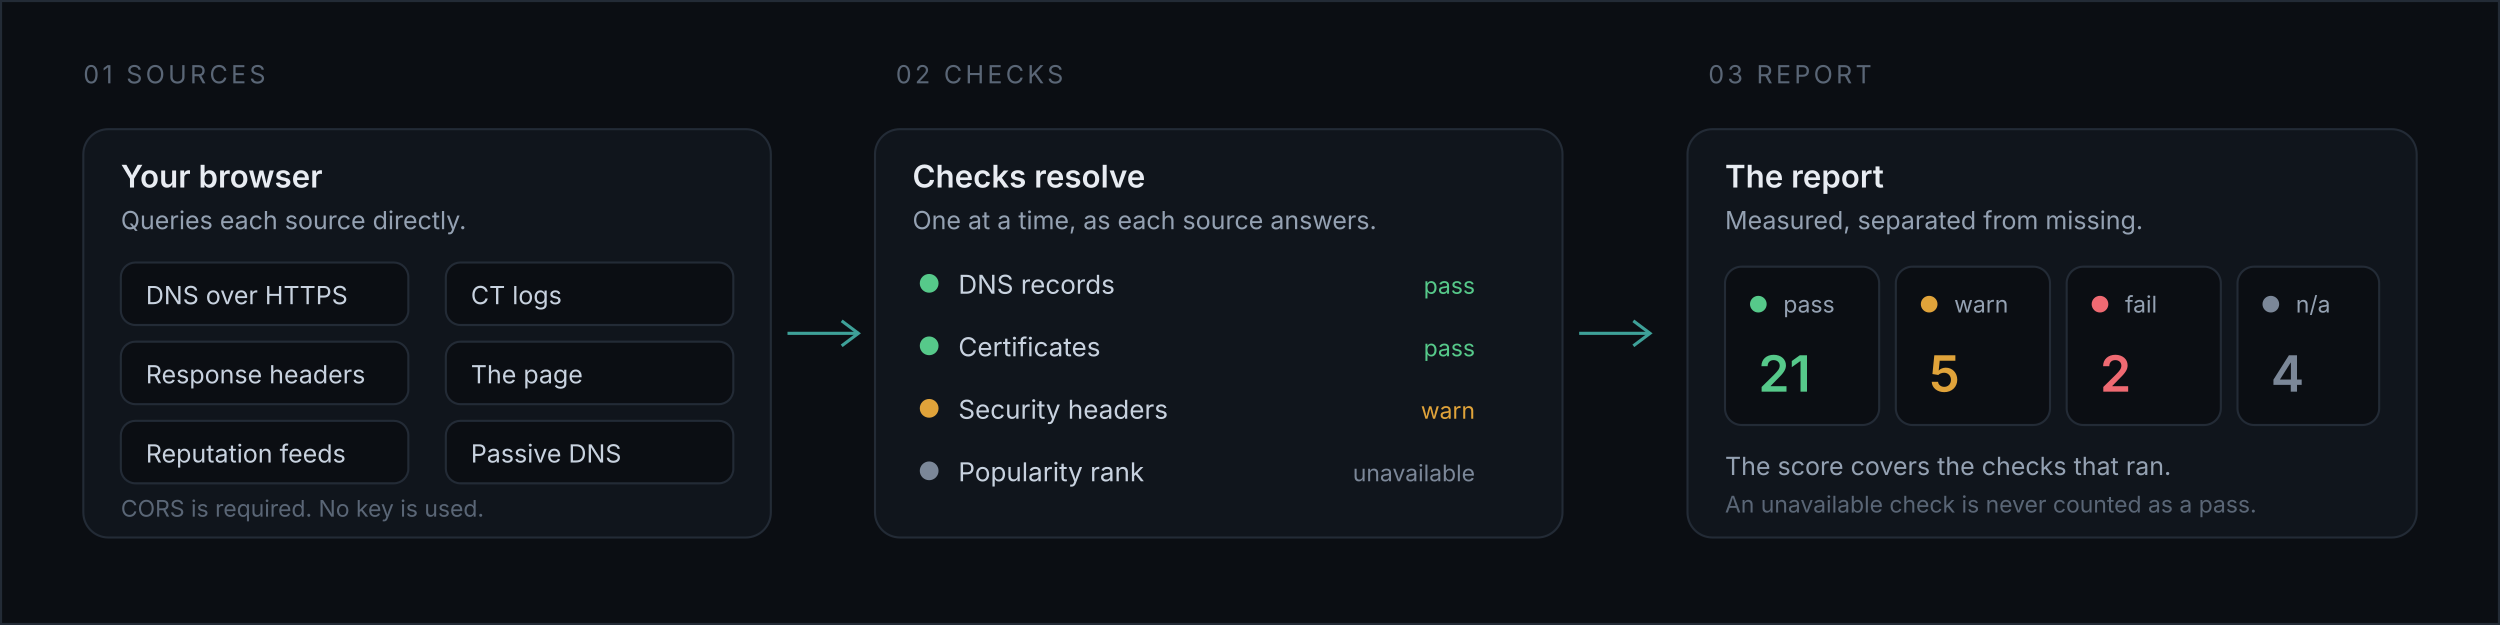
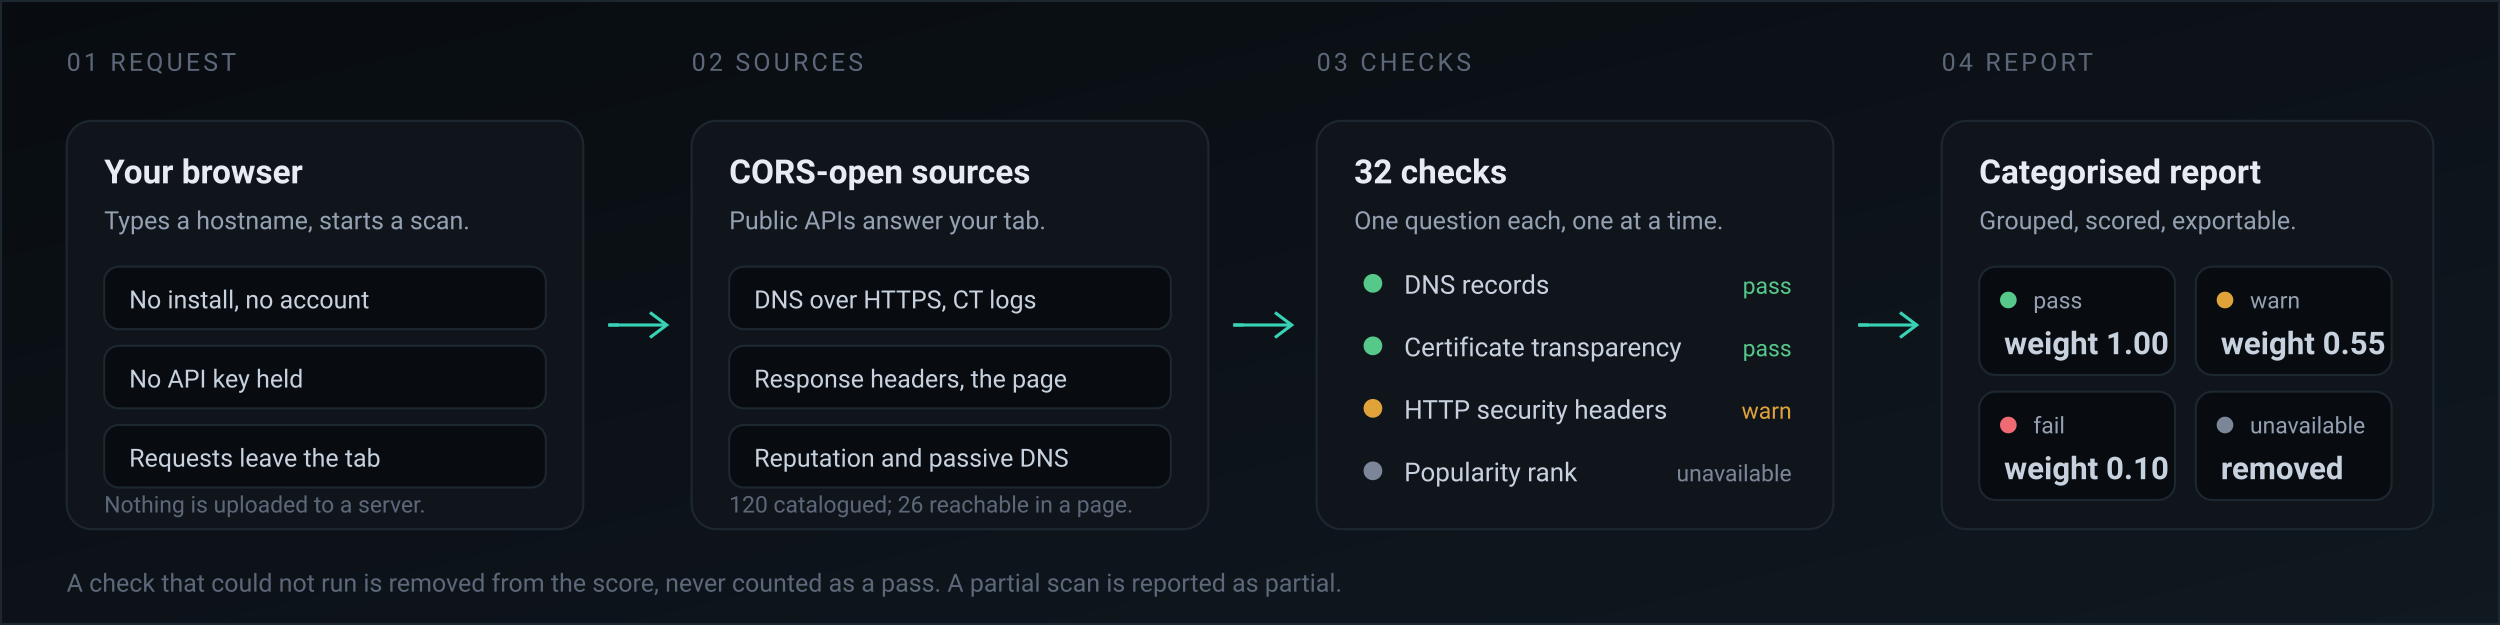
- <svg xmlns="http://www.w3.org/2000/svg" viewBox="0 0 1200 300" width="1200" height="300" role="img" preserveAspectRatio="xMidYMid meet" aria-label="A scan runs in three stages. Your browser asks public sources. The checks resolve one at a time, each landing as its source answers. The report shows what passed, what warned, what failed and what could not run, and nothing that could not run is counted as a pass.">
-   <rect width="1200" height="300" fill="#0b0e13" />
-   <rect x="0.5" y="0.5" width="1199" height="299" fill="none" stroke="#232b36" />
-   <g font-family="Inter, ui-sans-serif, system-ui, sans-serif">
-     <text x="40" y="40" fill="#5a6676" font-size="12" letter-spacing="1.6">01  SOURCES</text>
-     <text x="430" y="40" fill="#5a6676" font-size="12" letter-spacing="1.6">02  CHECKS</text>
-     <text x="820" y="40" fill="#5a6676" font-size="12" letter-spacing="1.6">03  REPORT</text>
+ <svg xmlns="http://www.w3.org/2000/svg" viewBox="0 0 1200 300" width="1200" height="300" role="img" preserveAspectRatio="xMidYMid meet" aria-label="A four stage scan flow, left to right: your browser sends requests; CORS-open public sources answer; 32 fixed checks resolve one at a time; a categorised report marks each check pass, warn, fail or unavailable. Small dots travel along the connector lines to show the direction of data flow.">
+   <style>
+     /* One dot travelling each connector. A short dash on a long gap, with the
+        offset animated, reads as a single dot moving rather than a marching
+        dash. */
+     .flow {
+       stroke-dasharray: 5 55;
+       animation: travel 2.6s linear infinite;
+     }
+     .flow-b { animation-delay: 0.65s; }
+     .flow-c { animation-delay: 1.3s; }
+     @keyframes travel {
+       from { stroke-dashoffset: 60; }
+       to   { stroke-dashoffset: 0; }
+     }
+     .arrow { animation: arrow-glow 2.6s ease-in-out infinite; }
+     @keyframes arrow-glow {
+       0%, 100% { opacity: 0.45; }
+       50%      { opacity: 0.9; }
+     }
+     @media (prefers-reduced-motion: reduce) {
+       .flow { animation: none; stroke-dasharray: none; stroke-opacity: 0.55; }
+       .arrow { animation: none; opacity: 0.7; }
+     }
+   </style>
+   <defs>
+     <linearGradient id="pipe-bg" x1="0" y1="0" x2="1" y2="1">
+       <stop offset="0" stop-color="#080c10" />
+       <stop offset="1" stop-color="#101820" />
+     </linearGradient>
+   </defs>
+   <rect width="1200" height="300" fill="url(#pipe-bg)" />
+   <rect x="0.5" y="0.5" width="1199" height="299" fill="none" stroke="#1c2730" />
+   <g font-family="-apple-system, BlinkMacSystemFont, 'Segoe UI', Roboto, Helvetica, Arial, sans-serif" fill="#5c6879" font-size="12" letter-spacing="1.5">
+     <text x="32" y="34">01  REQUEST</text>
+     <text x="332" y="34">02  SOURCES</text>
+     <text x="632" y="34">03  CHECKS</text>
+     <text x="932" y="34">04  REPORT</text>
  </g>
-   <g transform="translate(40 62)" font-family="Inter, ui-sans-serif, system-ui, sans-serif">
-     <rect x="0" y="0" width="330" height="196" rx="12" fill="#10151c" stroke="#232b36" />
-     <text x="18" y="28" fill="#e8ecf2" font-size="15" font-weight="600">Your browser</text>
-     <text x="18" y="48" fill="#94a1b2" font-size="12">Queries each source directly.</text>
+   <g transform="translate(32 58)" font-family="-apple-system, BlinkMacSystemFont, 'Segoe UI', Roboto, Helvetica, Arial, sans-serif">
+     <rect width="248" height="196" rx="12" fill="#10151c" stroke="#1c2730" />
+     <text x="18" y="30" fill="#e8ecf2" font-size="16" font-weight="600">Your browser</text>
+     <text x="18" y="52" fill="#94a1b2" font-size="12">Types a hostname, starts a scan.</text>
    <g font-size="12">
-       <rect x="18" y="64" width="138" height="30" rx="7" fill="#0b0e13" stroke="#232b36" />
-       <text x="30" y="84" fill="#c8d2df">DNS over HTTPS</text>
-       <rect x="174" y="64" width="138" height="30" rx="7" fill="#0b0e13" stroke="#232b36" />
-       <text x="186" y="84" fill="#c8d2df">CT logs</text>
-       <rect x="18" y="102" width="138" height="30" rx="7" fill="#0b0e13" stroke="#232b36" />
-       <text x="30" y="122" fill="#c8d2df">Response headers</text>
-       <rect x="174" y="102" width="138" height="30" rx="7" fill="#0b0e13" stroke="#232b36" />
-       <text x="186" y="122" fill="#c8d2df">The page</text>
-       <rect x="18" y="140" width="138" height="30" rx="7" fill="#0b0e13" stroke="#232b36" />
-       <text x="30" y="160" fill="#c8d2df">Reputation feeds</text>
-       <rect x="174" y="140" width="138" height="30" rx="7" fill="#0b0e13" stroke="#232b36" />
-       <text x="186" y="160" fill="#c8d2df">Passive DNS</text>
+       <rect x="18" y="70" width="212" height="30" rx="7" fill="#080c10" stroke="#1c2730" />
+       <text x="30" y="90" fill="#c8d2df">No install, no account</text>
+       <rect x="18" y="108" width="212" height="30" rx="7" fill="#080c10" stroke="#1c2730" />
+       <text x="30" y="128" fill="#c8d2df">No API key held</text>
+       <rect x="18" y="146" width="212" height="30" rx="7" fill="#080c10" stroke="#1c2730" />
+       <text x="30" y="166" fill="#c8d2df">Requests leave the tab</text>
    </g>
-     <text x="18" y="186" fill="#5a6676" font-size="11">CORS is required. No key is used.</text>
+     <text x="18" y="188" fill="#5c6879" font-size="11">Nothing is uploaded to a server.</text>
  </g>
-   <g stroke="#4fd1c5" stroke-width="1.5" fill="none" opacity="0.75">
-     <path d="M378 160 H412" />
-     <path d="M404 154 L412 160 L404 166" />
+   <g stroke="#38d2b6" stroke-width="1.5" fill="none">
+     <path class="arrow" d="M292 156 H320" />
+     <path class="arrow" d="M312 150 L320 156 L312 162" />
+     <path class="flow" d="M292 156 H320" />
  </g>
-   <g transform="translate(420 62)" font-family="Inter, ui-sans-serif, system-ui, sans-serif">
-     <rect x="0" y="0" width="330" height="196" rx="12" fill="#10151c" stroke="#232b36" />
-     <text x="18" y="28" fill="#e8ecf2" font-size="15" font-weight="600">Checks resolve</text>
-     <text x="18" y="48" fill="#94a1b2" font-size="12">One at a time, as each source answers.</text>
+   <g transform="translate(332 58)" font-family="-apple-system, BlinkMacSystemFont, 'Segoe UI', Roboto, Helvetica, Arial, sans-serif">
+     <rect width="248" height="196" rx="12" fill="#10151c" stroke="#1c2730" />
+     <text x="18" y="30" fill="#e8ecf2" font-size="16" font-weight="600">CORS-open sources</text>
+     <text x="18" y="52" fill="#94a1b2" font-size="12">Public APIs answer your tab.</text>
+     <g font-size="12">
+       <rect x="18" y="70" width="212" height="30" rx="7" fill="#080c10" stroke="#1c2730" />
+       <text x="30" y="90" fill="#c8d2df">DNS over HTTPS, CT logs</text>
+       <rect x="18" y="108" width="212" height="30" rx="7" fill="#080c10" stroke="#1c2730" />
+       <text x="30" y="128" fill="#c8d2df">Response headers, the page</text>
+       <rect x="18" y="146" width="212" height="30" rx="7" fill="#080c10" stroke="#1c2730" />
+       <text x="30" y="166" fill="#c8d2df">Reputation and passive DNS</text>
+     </g>
+     <text x="18" y="188" fill="#5c6879" font-size="11">120 catalogued; 26 reachable in a page.</text>
+   </g>
+   <g stroke="#38d2b6" stroke-width="1.5" fill="none">
+     <path class="arrow" d="M592 156 H620" />
+     <path class="arrow" d="M612 150 L620 156 L612 162" />
+     <path class="flow flow-b" d="M592 156 H620" />
+   </g>
+   <g transform="translate(632 58)" font-family="-apple-system, BlinkMacSystemFont, 'Segoe UI', Roboto, Helvetica, Arial, sans-serif">
+     <rect width="248" height="196" rx="12" fill="#10151c" stroke="#1c2730" />
+     <text x="18" y="30" fill="#e8ecf2" font-size="16" font-weight="600">32 checks</text>
+     <text x="18" y="52" fill="#94a1b2" font-size="12">One question each, one at a time.</text>
    <g font-size="12.5">
-       <circle cx="26" cy="74" r="4.5" fill="#56c98a" />
-       <text x="40" y="79" fill="#c8d2df">DNS records</text>
-       <text x="288" y="79" fill="#56c98a" text-anchor="end" font-size="11">pass</text>
-       <circle cx="26" cy="104" r="4.5" fill="#56c98a" />
-       <text x="40" y="109" fill="#c8d2df">Certificates</text>
-       <text x="288" y="109" fill="#56c98a" text-anchor="end" font-size="11">pass</text>
-       <circle cx="26" cy="134" r="4.5" fill="#e0a33a" />
-       <text x="40" y="139" fill="#c8d2df">Security headers</text>
-       <text x="288" y="139" fill="#e0a33a" text-anchor="end" font-size="11">warn</text>
-       <circle cx="26" cy="164" r="4.5" fill="#7b8798" />
-       <text x="40" y="169" fill="#c8d2df">Popularity rank</text>
-       <text x="288" y="169" fill="#7b8798" text-anchor="end" font-size="11">unavailable</text>
+       <circle cx="27" cy="78" r="4.5" fill="#56c98a" />
+       <text x="42" y="83" fill="#c8d2df">DNS records</text>
+       <text x="228" y="83" fill="#56c98a" text-anchor="end" font-size="11">pass</text>
+       <circle cx="27" cy="108" r="4.5" fill="#56c98a" />
+       <text x="42" y="113" fill="#c8d2df">Certificate transparency</text>
+       <text x="228" y="113" fill="#56c98a" text-anchor="end" font-size="11">pass</text>
+       <circle cx="27" cy="138" r="4.5" fill="#e0a33a" />
+       <text x="42" y="143" fill="#c8d2df">HTTP security headers</text>
+       <text x="228" y="143" fill="#e0a33a" text-anchor="end" font-size="11">warn</text>
+       <circle cx="27" cy="168" r="4.5" fill="#7b8798" />
+       <text x="42" y="173" fill="#c8d2df">Popularity rank</text>
+       <text x="228" y="173" fill="#7b8798" text-anchor="end" font-size="11">unavailable</text>
    </g>
  </g>
-   <g stroke="#4fd1c5" stroke-width="1.5" fill="none" opacity="0.75">
-     <path d="M758 160 H792" />
-     <path d="M784 154 L792 160 L784 166" />
+   <g stroke="#38d2b6" stroke-width="1.5" fill="none">
+     <path class="arrow" d="M892 156 H920" />
+     <path class="arrow" d="M912 150 L920 156 L912 162" />
+     <path class="flow flow-c" d="M892 156 H920" />
  </g>
-   <g transform="translate(810 62)" font-family="Inter, ui-sans-serif, system-ui, sans-serif">
-     <rect x="0" y="0" width="350" height="196" rx="12" fill="#10151c" stroke="#232b36" />
-     <text x="18" y="28" fill="#e8ecf2" font-size="15" font-weight="600">The report</text>
-     <text x="18" y="48" fill="#94a1b2" font-size="12">Measured, separated from missing.</text>
+   <g transform="translate(932 58)" font-family="-apple-system, BlinkMacSystemFont, 'Segoe UI', Roboto, Helvetica, Arial, sans-serif">
+     <rect width="236" height="196" rx="12" fill="#10151c" stroke="#1c2730" />
+     <text x="18" y="30" fill="#e8ecf2" font-size="16" font-weight="600">Categorised report</text>
+     <text x="18" y="52" fill="#94a1b2" font-size="12">Grouped, scored, exportable.</text>
    <g font-size="11">
-       <rect x="18" y="66" width="74" height="76" rx="8" fill="#0b0e13" stroke="#232b36" />
-       <circle cx="34" cy="84" r="4" fill="#56c98a" />
-       <text x="46" y="88" fill="#94a1b2">pass</text>
-       <text x="34" y="126" fill="#56c98a" font-size="24" font-weight="600">21</text>
-       <rect x="100" y="66" width="74" height="76" rx="8" fill="#0b0e13" stroke="#232b36" />
-       <circle cx="116" cy="84" r="4" fill="#e0a33a" />
-       <text x="128" y="88" fill="#94a1b2">warn</text>
-       <text x="116" y="126" fill="#e0a33a" font-size="24" font-weight="600">5</text>
-       <rect x="182" y="66" width="74" height="76" rx="8" fill="#0b0e13" stroke="#232b36" />
-       <circle cx="198" cy="84" r="4" fill="#ef6a72" />
-       <text x="210" y="88" fill="#94a1b2">fail</text>
-       <text x="198" y="126" fill="#ef6a72" font-size="24" font-weight="600">2</text>
-       <rect x="264" y="66" width="68" height="76" rx="8" fill="#0b0e13" stroke="#232b36" />
-       <circle cx="280" cy="84" r="4" fill="#7b8798" />
-       <text x="292" y="88" fill="#94a1b2">n/a</text>
-       <text x="280" y="126" fill="#7b8798" font-size="24" font-weight="600">4</text>
+       <rect x="18" y="70" width="94" height="52" rx="8" fill="#080c10" stroke="#1c2730" />
+       <circle cx="32" cy="86" r="4" fill="#56c98a" />
+       <text x="44" y="90" fill="#94a1b2">pass</text>
+       <text x="30" y="112" fill="#c8d2df" font-size="15" font-weight="600">weight 1.00</text>
+       <rect x="122" y="70" width="94" height="52" rx="8" fill="#080c10" stroke="#1c2730" />
+       <circle cx="136" cy="86" r="4" fill="#e0a33a" />
+       <text x="148" y="90" fill="#94a1b2">warn</text>
+       <text x="134" y="112" fill="#c8d2df" font-size="15" font-weight="600">weight 0.55</text>
+       <rect x="18" y="130" width="94" height="52" rx="8" fill="#080c10" stroke="#1c2730" />
+       <circle cx="32" cy="146" r="4" fill="#ef6a72" />
+       <text x="44" y="150" fill="#94a1b2">fail</text>
+       <text x="30" y="172" fill="#c8d2df" font-size="15" font-weight="600">weight 0.10</text>
+       <rect x="122" y="130" width="94" height="52" rx="8" fill="#080c10" stroke="#1c2730" />
+       <circle cx="136" cy="146" r="4" fill="#7b8798" />
+       <text x="148" y="150" fill="#94a1b2">unavailable</text>
+       <text x="134" y="172" fill="#c8d2df" font-size="15" font-weight="600">removed</text>
    </g>
-     <text x="18" y="166" fill="#94a1b2" font-size="12">The score covers the checks that ran.</text>
-     <text x="18" y="184" fill="#5a6676" font-size="11">An unavailable check is never counted as a pass.</text>
  </g>
+   <text x="32" y="284" font-family="-apple-system, BlinkMacSystemFont, 'Segoe UI', Roboto, Helvetica, Arial, sans-serif" fill="#5c6879" font-size="12">A check that could not run is removed from the score, never counted as a pass. A partial scan is reported as partial.</text>
</svg>
